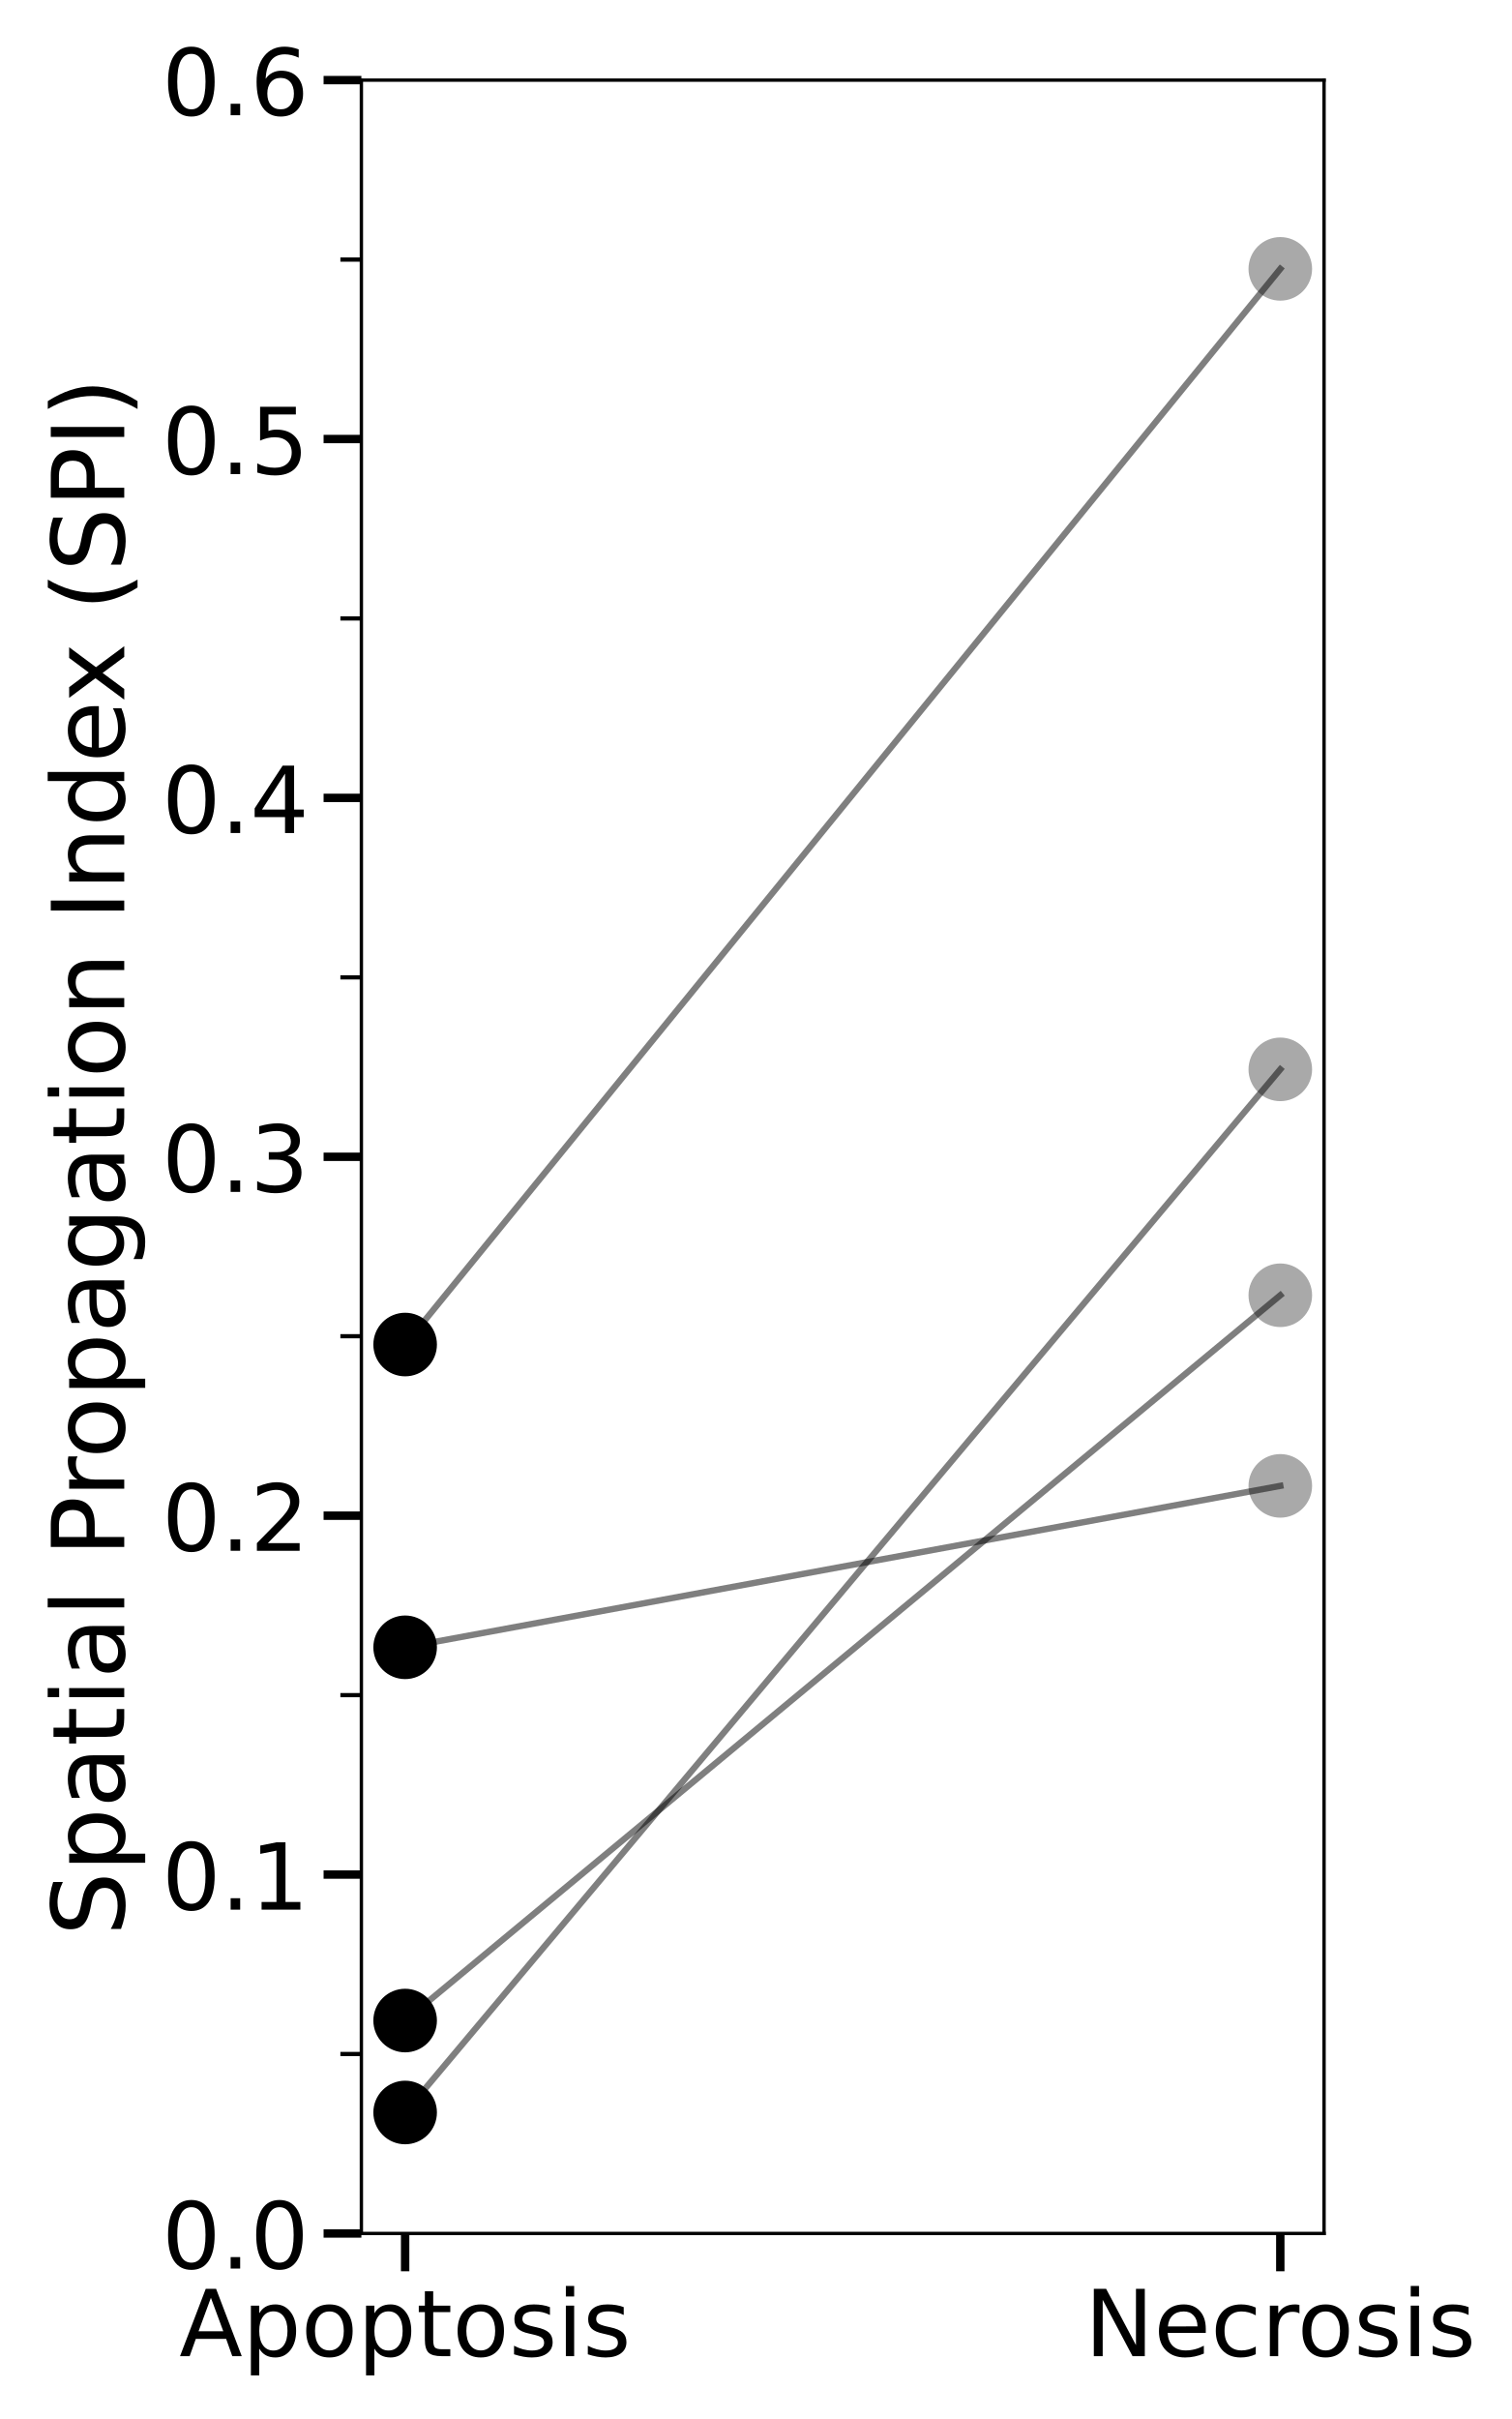
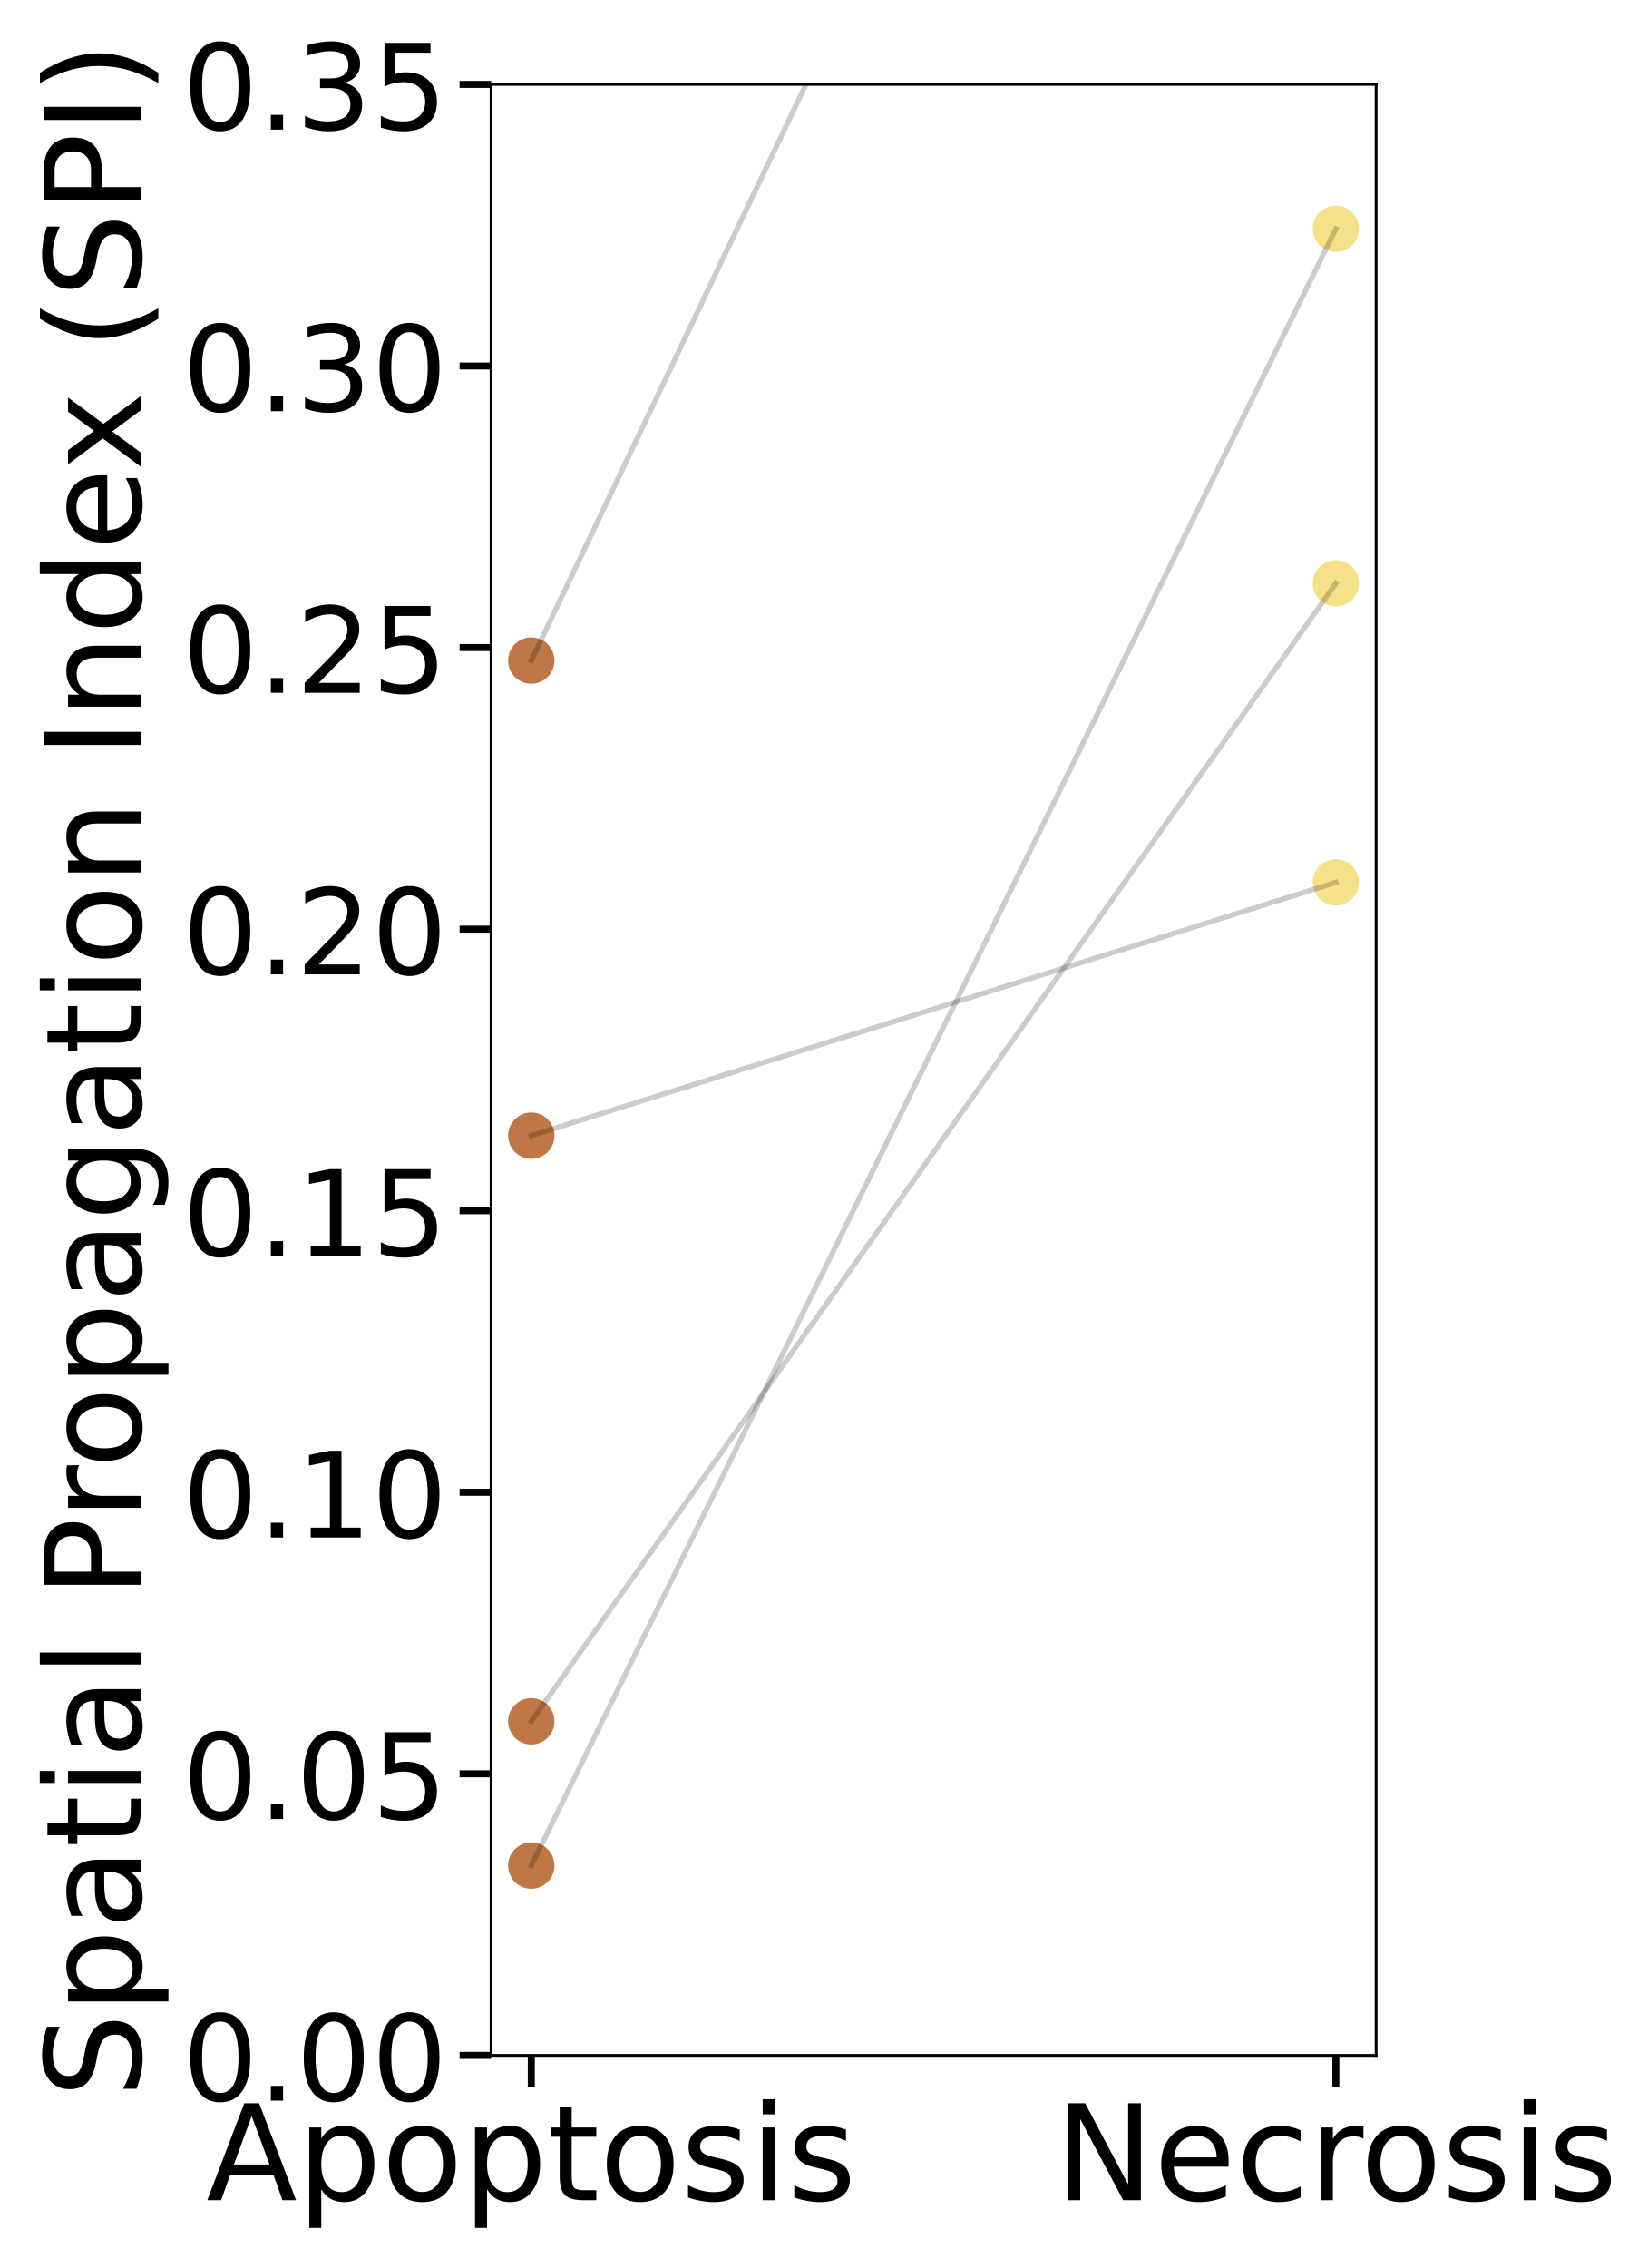
- <svg xmlns="http://www.w3.org/2000/svg" xmlns:xlink="http://www.w3.org/1999/xlink" width="360pt" height="576pt" viewBox="0 0 360 576" version="1.1">
+ <svg xmlns="http://www.w3.org/2000/svg" xmlns:xlink="http://www.w3.org/1999/xlink" width="468pt" height="648pt" viewBox="0 0 468 648" version="1.1">
  <defs>
    <style type="text/css">*{stroke-linejoin: round; stroke-linecap: butt}</style>
  </defs>
  <g id="figure_1">
    <g id="patch_1">
-       <path d="M 0 576  L 360 576  L 360 0  L 0 0  L 0 576  z " style="fill: none" />
+       <path d="M 0 648  L 468 648  L 468 0  L 0 0  L 0 648  z " style="fill: none" />
    </g>
    <g id="axes_1">
      <g id="patch_2">
-         <path d="M 86.07 531.82  L 315.352 531.82  L 315.352 19.08  L 86.07 19.08  L 86.07 531.82  z " style="fill: none" />
+         <path d="M 140.34 587.26  L 393.271 587.26  L 393.271 24.12  L 140.34 24.12  L 140.34 587.26  z " style="fill: none" />
      </g>
      <g id="PathCollection_1">
        <defs>
-           <path id="m385f94f700" d="M 0 7.071  C 1.875 7.071 3.674 6.326 5 5  C 6.326 3.674 7.071 1.875 7.071 0  C 7.071 -1.875 6.326 -3.674 5 -5  C 3.674 -6.326 1.875 -7.071 0 -7.071  C -1.875 -7.071 -3.674 -6.326 -5 -5  C -6.326 -3.674 -7.071 -1.875 -7.071 0  C -7.071 1.875 -6.326 3.674 -5 5  C -3.674 6.326 -1.875 7.071 0 7.071  z " style="stroke: #000000" />
+           <path id="m9cd3a366b6" d="M 0 6.124  C 1.624 6.124 3.182 5.478 4.33 4.33  C 5.478 3.182 6.124 1.624 6.124 0  C 6.124 -1.624 5.478 -3.182 4.33 -4.33  C 3.182 -5.478 1.624 -6.124 0 -6.124  C -1.624 -6.124 -3.182 -5.478 -4.33 -4.33  C -5.478 -3.182 -6.124 -1.624 -6.124 0  C -6.124 1.624 -5.478 3.182 -4.33 4.33  C -3.182 5.478 -1.624 6.124 0 6.124  z " style="stroke: #bf7745" />
        </defs>
-         <g clip-path="url(#pf5b03a5749)">
-           <use xlink:href="#m385f94f700" x="96.492" y="481.123" style="stroke: #000000" />
+         <g clip-path="url(#p333653289b)">
+           <use xlink:href="#m9cd3a366b6" x="151.837" y="491.808" style="fill: #bf7745; stroke: #bf7745" />
        </g>
      </g>
      <g id="PathCollection_2">
        <defs>
-           <path id="m595ff05c0a" d="M 0 7.071  C 1.875 7.071 3.674 6.326 5 5  C 6.326 3.674 7.071 1.875 7.071 0  C 7.071 -1.875 6.326 -3.674 5 -5  C 3.674 -6.326 1.875 -7.071 0 -7.071  C -1.875 -7.071 -3.674 -6.326 -5 -5  C -6.326 -3.674 -7.071 -1.875 -7.071 0  C -7.071 1.875 -6.326 3.674 -5 5  C -3.674 6.326 -1.875 7.071 0 7.071  z " style="stroke: #a9a9a9" />
+           <path id="m2a3839aa06" d="M 0 6.124  C 1.624 6.124 3.182 5.478 4.33 4.33  C 5.478 3.182 6.124 1.624 6.124 0  C 6.124 -1.624 5.478 -3.182 4.33 -4.33  C 3.182 -5.478 1.624 -6.124 0 -6.124  C -1.624 -6.124 -3.182 -5.478 -4.33 -4.33  C -5.478 -3.182 -6.124 -1.624 -6.124 0  C -6.124 1.624 -5.478 3.182 -4.33 4.33  C -3.182 5.478 -1.624 6.124 0 6.124  z " style="stroke: #f5e18a" />
        </defs>
-         <g clip-path="url(#pf5b03a5749)">
-           <use xlink:href="#m595ff05c0a" x="304.93" y="308.421" style="fill: #a9a9a9; stroke: #a9a9a9" />
+         <g clip-path="url(#p333653289b)">
+           <use xlink:href="#m2a3839aa06" x="381.774" y="166.647" style="fill: #f5e18a; stroke: #f5e18a" />
        </g>
      </g>
      <g id="PathCollection_3">
-         <g clip-path="url(#pf5b03a5749)">
-           <use xlink:href="#m385f94f700" x="96.492" y="392.248" style="stroke: #000000" />
+         <g clip-path="url(#p333653289b)">
+           <use xlink:href="#m9cd3a366b6" x="151.837" y="324.474" style="fill: #bf7745; stroke: #bf7745" />
        </g>
      </g>
      <g id="PathCollection_4">
-         <g clip-path="url(#pf5b03a5749)">
-           <use xlink:href="#m595ff05c0a" x="304.93" y="353.808" style="fill: #a9a9a9; stroke: #a9a9a9" />
+         <g clip-path="url(#p333653289b)">
+           <use xlink:href="#m2a3839aa06" x="381.774" y="252.1" style="fill: #f5e18a; stroke: #f5e18a" />
        </g>
      </g>
      <g id="PathCollection_5">
-         <g clip-path="url(#pf5b03a5749)">
-           <use xlink:href="#m385f94f700" x="96.492" y="503.014" style="stroke: #000000" />
+         <g clip-path="url(#p333653289b)">
+           <use xlink:href="#m9cd3a366b6" x="151.837" y="533.025" style="fill: #bf7745; stroke: #bf7745" />
        </g>
      </g>
      <g id="PathCollection_6">
-         <g clip-path="url(#pf5b03a5749)">
-           <use xlink:href="#m595ff05c0a" x="304.93" y="254.632" style="fill: #a9a9a9; stroke: #a9a9a9" />
+         <g clip-path="url(#p333653289b)">
+           <use xlink:href="#m2a3839aa06" x="381.774" y="65.372" style="fill: #f5e18a; stroke: #f5e18a" />
        </g>
      </g>
      <g id="PathCollection_7">
-         <g clip-path="url(#pf5b03a5749)">
-           <use xlink:href="#m385f94f700" x="96.492" y="320.155" style="stroke: #000000" />
+         <g clip-path="url(#p333653289b)">
+           <use xlink:href="#m9cd3a366b6" x="151.837" y="188.739" style="fill: #bf7745; stroke: #bf7745" />
        </g>
      </g>
      <g id="PathCollection_8">
-         <g clip-path="url(#pf5b03a5749)">
-           <use xlink:href="#m595ff05c0a" x="304.93" y="64.024" style="fill: #a9a9a9; stroke: #a9a9a9" />
-         </g>
+         <g clip-path="url(#p333653289b)" />
      </g>
      <g id="matplotlib.axis_1">
        <g id="xtick_1">
          <g id="line2d_1">
            <defs>
-               <path id="m85d9b696fc" d="M 0 0  L 0 9  " style="stroke: #000000; stroke-width: 2" />
+               <path id="m5411ca7342" d="M 0 0  L 0 9  " style="stroke: #000000; stroke-width: 2" />
            </defs>
            <g>
-               <use xlink:href="#m85d9b696fc" x="96.492" y="531.82" style="stroke: #000000; stroke-width: 2" />
+               <use xlink:href="#m5411ca7342" x="151.837" y="587.26" style="stroke: #000000; stroke-width: 2" />
            </g>
          </g>
          <g id="text_1">
-             <g transform="translate(42.7105 561.0366) scale(0.22 -0.22)">
+             <g transform="translate(58.94172 628.6341) scale(0.38 -0.38)">
              <defs>
                <path id="DejaVuSans-41" d="M 2188 4044  L 1331 1722  L 3047 1722  L 2188 4044  z M 1831 4666  L 2547 4666  L 4325 0  L 3669 0  L 3244 1197  L 1141 1197  L 716 0  L 50 0  L 1831 4666  z " transform="scale(0.015625)" />
                <path id="DejaVuSans-70" d="M 1159 525  L 1159 -1331  L 581 -1331  L 581 3500  L 1159 3500  L 1159 2969  Q 1341 3281 1617 3432  Q 1894 3584 2278 3584  Q 2916 3584 3314 3078  Q 3713 2572 3713 1747  Q 3713 922 3314 415  Q 2916 -91 2278 -91  Q 1894 -91 1617 61  Q 1341 213 1159 525  z M 3116 1747  Q 3116 2381 2855 2742  Q 2594 3103 2138 3103  Q 1681 3103 1420 2742  Q 1159 2381 1159 1747  Q 1159 1113 1420 752  Q 1681 391 2138 391  Q 2594 391 2855 752  Q 3116 1113 3116 1747  z " transform="scale(0.015625)" />
                <path id="DejaVuSans-6f" d="M 1959 3097  Q 1497 3097 1228 2736  Q 959 2375 959 1747  Q 959 1119 1226 758  Q 1494 397 1959 397  Q 2419 397 2687 759  Q 2956 1122 2956 1747  Q 2956 2369 2687 2733  Q 2419 3097 1959 3097  z M 1959 3584  Q 2709 3584 3137 3096  Q 3566 2609 3566 1747  Q 3566 888 3137 398  Q 2709 -91 1959 -91  Q 1206 -91 779 398  Q 353 888 353 1747  Q 353 2609 779 3096  Q 1206 3584 1959 3584  z " transform="scale(0.015625)" />
                <path id="DejaVuSans-74" d="M 1172 4494  L 1172 3500  L 2356 3500  L 2356 3053  L 1172 3053  L 1172 1153  Q 1172 725 1289 603  Q 1406 481 1766 481  L 2356 481  L 2356 0  L 1766 0  Q 1100 0 847 248  Q 594 497 594 1153  L 594 3053  L 172 3053  L 172 3500  L 594 3500  L 594 4494  L 1172 4494  z " transform="scale(0.015625)" />
                <path id="DejaVuSans-73" d="M 2834 3397  L 2834 2853  Q 2591 2978 2328 3040  Q 2066 3103 1784 3103  Q 1356 3103 1142 2972  Q 928 2841 928 2578  Q 928 2378 1081 2264  Q 1234 2150 1697 2047  L 1894 2003  Q 2506 1872 2764 1633  Q 3022 1394 3022 966  Q 3022 478 2636 193  Q 2250 -91 1575 -91  Q 1294 -91 989 -36  Q 684 19 347 128  L 347 722  Q 666 556 975 473  Q 1284 391 1588 391  Q 1994 391 2212 530  Q 2431 669 2431 922  Q 2431 1156 2273 1281  Q 2116 1406 1581 1522  L 1381 1569  Q 847 1681 609 1914  Q 372 2147 372 2553  Q 372 3047 722 3315  Q 1072 3584 1716 3584  Q 2034 3584 2315 3537  Q 2597 3491 2834 3397  z " transform="scale(0.015625)" />
                <path id="DejaVuSans-69" d="M 603 3500  L 1178 3500  L 1178 0  L 603 0  L 603 3500  z M 603 4863  L 1178 4863  L 1178 4134  L 603 4134  L 603 4863  z " transform="scale(0.015625)" />
              </defs>
              <use xlink:href="#DejaVuSans-41" />
-               <use xlink:href="#DejaVuSans-70" transform="translate(68.4082 0)" />
-               <use xlink:href="#DejaVuSans-6f" transform="translate(131.8848 0)" />
-               <use xlink:href="#DejaVuSans-70" transform="translate(193.0664 0)" />
-               <use xlink:href="#DejaVuSans-74" transform="translate(256.543 0)" />
-               <use xlink:href="#DejaVuSans-6f" transform="translate(295.752 0)" />
-               <use xlink:href="#DejaVuSans-73" transform="translate(356.9336 0)" />
-               <use xlink:href="#DejaVuSans-69" transform="translate(409.0332 0)" />
-               <use xlink:href="#DejaVuSans-73" transform="translate(436.8164 0)" />
+               <use xlink:href="#DejaVuSans-70" x="68.408" />
+               <use xlink:href="#DejaVuSans-6f" x="131.885" />
+               <use xlink:href="#DejaVuSans-70" x="193.066" />
+               <use xlink:href="#DejaVuSans-74" x="256.543" />
+               <use xlink:href="#DejaVuSans-6f" x="295.752" />
+               <use xlink:href="#DejaVuSans-73" x="356.934" />
+               <use xlink:href="#DejaVuSans-69" x="409.033" />
+               <use xlink:href="#DejaVuSans-73" x="436.816" />
            </g>
          </g>
        </g>
        <g id="xtick_2">
          <g id="line2d_2">
            <g>
-               <use xlink:href="#m85d9b696fc" x="304.93" y="531.82" style="stroke: #000000; stroke-width: 2" />
+               <use xlink:href="#m5411ca7342" x="381.774" y="587.26" style="stroke: #000000; stroke-width: 2" />
            </g>
          </g>
          <g id="text_2">
-             <g transform="translate(258.3621 561.0366) scale(0.22 -0.22)">
+             <g transform="translate(301.3392 628.6341) scale(0.38 -0.38)">
              <defs>
                <path id="DejaVuSans-4e" d="M 628 4666  L 1478 4666  L 3547 763  L 3547 4666  L 4159 4666  L 4159 0  L 3309 0  L 1241 3903  L 1241 0  L 628 0  L 628 4666  z " transform="scale(0.015625)" />
                <path id="DejaVuSans-65" d="M 3597 1894  L 3597 1613  L 953 1613  Q 991 1019 1311 708  Q 1631 397 2203 397  Q 2534 397 2845 478  Q 3156 559 3463 722  L 3463 178  Q 3153 47 2828 -22  Q 2503 -91 2169 -91  Q 1331 -91 842 396  Q 353 884 353 1716  Q 353 2575 817 3079  Q 1281 3584 2069 3584  Q 2775 3584 3186 3129  Q 3597 2675 3597 1894  z M 3022 2063  Q 3016 2534 2758 2815  Q 2500 3097 2075 3097  Q 1594 3097 1305 2825  Q 1016 2553 972 2059  L 3022 2063  z " transform="scale(0.015625)" />
                <path id="DejaVuSans-63" d="M 3122 3366  L 3122 2828  Q 2878 2963 2633 3030  Q 2388 3097 2138 3097  Q 1578 3097 1268 2742  Q 959 2388 959 1747  Q 959 1106 1268 751  Q 1578 397 2138 397  Q 2388 397 2633 464  Q 2878 531 3122 666  L 3122 134  Q 2881 22 2623 -34  Q 2366 -91 2075 -91  Q 1284 -91 818 406  Q 353 903 353 1747  Q 353 2603 823 3093  Q 1294 3584 2113 3584  Q 2378 3584 2631 3529  Q 2884 3475 3122 3366  z " transform="scale(0.015625)" />
                <path id="DejaVuSans-72" d="M 2631 2963  Q 2534 3019 2420 3045  Q 2306 3072 2169 3072  Q 1681 3072 1420 2755  Q 1159 2438 1159 1844  L 1159 0  L 581 0  L 581 3500  L 1159 3500  L 1159 2956  Q 1341 3275 1631 3429  Q 1922 3584 2338 3584  Q 2397 3584 2469 3576  Q 2541 3569 2628 3553  L 2631 2963  z " transform="scale(0.015625)" />
              </defs>
              <use xlink:href="#DejaVuSans-4e" />
-               <use xlink:href="#DejaVuSans-65" transform="translate(74.80469 0)" />
-               <use xlink:href="#DejaVuSans-63" transform="translate(136.3281 0)" />
-               <use xlink:href="#DejaVuSans-72" transform="translate(191.3086 0)" />
-               <use xlink:href="#DejaVuSans-6f" transform="translate(230.1719 0)" />
-               <use xlink:href="#DejaVuSans-73" transform="translate(291.3535 0)" />
-               <use xlink:href="#DejaVuSans-69" transform="translate(343.4531 0)" />
-               <use xlink:href="#DejaVuSans-73" transform="translate(371.2363 0)" />
+               <use xlink:href="#DejaVuSans-65" x="74.805" />
+               <use xlink:href="#DejaVuSans-63" x="136.328" />
+               <use xlink:href="#DejaVuSans-72" x="191.309" />
+               <use xlink:href="#DejaVuSans-6f" x="230.172" />
+               <use xlink:href="#DejaVuSans-73" x="291.354" />
+               <use xlink:href="#DejaVuSans-69" x="343.453" />
+               <use xlink:href="#DejaVuSans-73" x="371.236" />
            </g>
          </g>
        </g>
      </g>
      <g id="matplotlib.axis_2">
        <g id="ytick_1">
          <g id="line2d_3">
            <defs>
-               <path id="m22193d8374" d="M 0 0  L -9 0  " style="stroke: #000000; stroke-width: 2" />
+               <path id="m98bd7810e6" d="M 0 0  L -9 0  " style="stroke: #000000; stroke-width: 2" />
            </defs>
            <g>
-               <use xlink:href="#m22193d8374" x="86.07" y="531.82" style="stroke: #000000; stroke-width: 2" />
+               <use xlink:href="#m98bd7810e6" x="140.34" y="587.26" style="stroke: #000000; stroke-width: 2" />
            </g>
          </g>
          <g id="text_3">
-             <g transform="translate(38.58313 540.1783) scale(0.22 -0.22)">
+             <g transform="translate(52.13688 600.1773) scale(0.34 -0.34)">
              <defs>
                <path id="DejaVuSans-30" d="M 2034 4250  Q 1547 4250 1301 3770  Q 1056 3291 1056 2328  Q 1056 1369 1301 889  Q 1547 409 2034 409  Q 2525 409 2770 889  Q 3016 1369 3016 2328  Q 3016 3291 2770 3770  Q 2525 4250 2034 4250  z M 2034 4750  Q 2819 4750 3233 4129  Q 3647 3509 3647 2328  Q 3647 1150 3233 529  Q 2819 -91 2034 -91  Q 1250 -91 836 529  Q 422 1150 422 2328  Q 422 3509 836 4129  Q 1250 4750 2034 4750  z " transform="scale(0.015625)" />
                <path id="DejaVuSans-2e" d="M 684 794  L 1344 794  L 1344 0  L 684 0  L 684 794  z " transform="scale(0.015625)" />
              </defs>
              <use xlink:href="#DejaVuSans-30" />
-               <use xlink:href="#DejaVuSans-2e" transform="translate(63.62305 0)" />
-               <use xlink:href="#DejaVuSans-30" transform="translate(95.41016 0)" />
+               <use xlink:href="#DejaVuSans-2e" x="63.623" />
+               <use xlink:href="#DejaVuSans-30" x="95.41" />
+               <use xlink:href="#DejaVuSans-30" x="159.033" />
            </g>
          </g>
        </g>
        <g id="ytick_2">
          <g id="line2d_4">
            <g>
-               <use xlink:href="#m22193d8374" x="86.07" y="446.363" style="stroke: #000000; stroke-width: 2" />
+               <use xlink:href="#m98bd7810e6" x="140.34" y="506.811" style="stroke: #000000; stroke-width: 2" />
            </g>
          </g>
          <g id="text_4">
-             <g transform="translate(38.58313 454.7216) scale(0.22 -0.22)">
-               <defs>
-                 <path id="DejaVuSans-31" d="M 794 531  L 1825 531  L 1825 4091  L 703 3866  L 703 4441  L 1819 4666  L 2450 4666  L 2450 531  L 3481 531  L 3481 0  L 794 0  L 794 531  z " transform="scale(0.015625)" />
-               </defs>
-               <use xlink:href="#DejaVuSans-30" />
-               <use xlink:href="#DejaVuSans-2e" transform="translate(63.62305 0)" />
-               <use xlink:href="#DejaVuSans-31" transform="translate(95.41016 0)" />
+             <g transform="translate(52.13688 519.7288) scale(0.34 -0.34)">
+               <defs>
+                 <path id="DejaVuSans-35" d="M 691 4666  L 3169 4666  L 3169 4134  L 1269 4134  L 1269 2991  Q 1406 3038 1543 3061  Q 1681 3084 1819 3084  Q 2600 3084 3056 2656  Q 3513 2228 3513 1497  Q 3513 744 3044 326  Q 2575 -91 1722 -91  Q 1428 -91 1123 -41  Q 819 9 494 109  L 494 744  Q 775 591 1075 516  Q 1375 441 1709 441  Q 2250 441 2565 725  Q 2881 1009 2881 1497  Q 2881 1984 2565 2268  Q 2250 2553 1709 2553  Q 1456 2553 1204 2497  Q 953 2441 691 2322  L 691 4666  z " transform="scale(0.015625)" />
+               </defs>
+               <use xlink:href="#DejaVuSans-30" />
+               <use xlink:href="#DejaVuSans-2e" x="63.623" />
+               <use xlink:href="#DejaVuSans-30" x="95.41" />
+               <use xlink:href="#DejaVuSans-35" x="159.033" />
            </g>
          </g>
        </g>
        <g id="ytick_3">
          <g id="line2d_5">
            <g>
-               <use xlink:href="#m22193d8374" x="86.07" y="360.907" style="stroke: #000000; stroke-width: 2" />
+               <use xlink:href="#m98bd7810e6" x="140.34" y="426.363" style="stroke: #000000; stroke-width: 2" />
            </g>
          </g>
          <g id="text_5">
-             <g transform="translate(38.58313 369.2649) scale(0.22 -0.22)">
-               <defs>
-                 <path id="DejaVuSans-32" d="M 1228 531  L 3431 531  L 3431 0  L 469 0  L 469 531  Q 828 903 1448 1529  Q 2069 2156 2228 2338  Q 2531 2678 2651 2914  Q 2772 3150 2772 3378  Q 2772 3750 2511 3984  Q 2250 4219 1831 4219  Q 1534 4219 1204 4116  Q 875 4013 500 3803  L 500 4441  Q 881 4594 1212 4672  Q 1544 4750 1819 4750  Q 2544 4750 2975 4387  Q 3406 4025 3406 3419  Q 3406 3131 3298 2873  Q 3191 2616 2906 2266  Q 2828 2175 2409 1742  Q 1991 1309 1228 531  z " transform="scale(0.015625)" />
-               </defs>
-               <use xlink:href="#DejaVuSans-30" />
-               <use xlink:href="#DejaVuSans-2e" transform="translate(63.62305 0)" />
-               <use xlink:href="#DejaVuSans-32" transform="translate(95.41016 0)" />
+             <g transform="translate(52.13688 439.2802) scale(0.34 -0.34)">
+               <defs>
+                 <path id="DejaVuSans-31" d="M 794 531  L 1825 531  L 1825 4091  L 703 3866  L 703 4441  L 1819 4666  L 2450 4666  L 2450 531  L 3481 531  L 3481 0  L 794 0  L 794 531  z " transform="scale(0.015625)" />
+               </defs>
+               <use xlink:href="#DejaVuSans-30" />
+               <use xlink:href="#DejaVuSans-2e" x="63.623" />
+               <use xlink:href="#DejaVuSans-31" x="95.41" />
+               <use xlink:href="#DejaVuSans-30" x="159.033" />
            </g>
          </g>
        </g>
        <g id="ytick_4">
          <g id="line2d_6">
            <g>
-               <use xlink:href="#m22193d8374" x="86.07" y="275.45" style="stroke: #000000; stroke-width: 2" />
+               <use xlink:href="#m98bd7810e6" x="140.34" y="345.914" style="stroke: #000000; stroke-width: 2" />
            </g>
          </g>
          <g id="text_6">
-             <g transform="translate(38.58313 283.8083) scale(0.22 -0.22)">
-               <defs>
-                 <path id="DejaVuSans-33" d="M 2597 2516  Q 3050 2419 3304 2112  Q 3559 1806 3559 1356  Q 3559 666 3084 287  Q 2609 -91 1734 -91  Q 1441 -91 1130 -33  Q 819 25 488 141  L 488 750  Q 750 597 1062 519  Q 1375 441 1716 441  Q 2309 441 2620 675  Q 2931 909 2931 1356  Q 2931 1769 2642 2001  Q 2353 2234 1838 2234  L 1294 2234  L 1294 2753  L 1863 2753  Q 2328 2753 2575 2939  Q 2822 3125 2822 3475  Q 2822 3834 2567 4026  Q 2313 4219 1838 4219  Q 1578 4219 1281 4162  Q 984 4106 628 3988  L 628 4550  Q 988 4650 1302 4700  Q 1616 4750 1894 4750  Q 2613 4750 3031 4423  Q 3450 4097 3450 3541  Q 3450 3153 3228 2886  Q 3006 2619 2597 2516  z " transform="scale(0.015625)" />
-               </defs>
-               <use xlink:href="#DejaVuSans-30" />
-               <use xlink:href="#DejaVuSans-2e" transform="translate(63.62305 0)" />
-               <use xlink:href="#DejaVuSans-33" transform="translate(95.41016 0)" />
+             <g transform="translate(52.13688 358.8316) scale(0.34 -0.34)">
+               <use xlink:href="#DejaVuSans-30" />
+               <use xlink:href="#DejaVuSans-2e" x="63.623" />
+               <use xlink:href="#DejaVuSans-31" x="95.41" />
+               <use xlink:href="#DejaVuSans-35" x="159.033" />
            </g>
          </g>
        </g>
        <g id="ytick_5">
          <g id="line2d_7">
            <g>
-               <use xlink:href="#m22193d8374" x="86.07" y="189.993" style="stroke: #000000; stroke-width: 2" />
+               <use xlink:href="#m98bd7810e6" x="140.34" y="265.466" style="stroke: #000000; stroke-width: 2" />
            </g>
          </g>
          <g id="text_7">
-             <g transform="translate(38.58313 198.3516) scale(0.22 -0.22)">
-               <defs>
-                 <path id="DejaVuSans-34" d="M 2419 4116  L 825 1625  L 2419 1625  L 2419 4116  z M 2253 4666  L 3047 4666  L 3047 1625  L 3713 1625  L 3713 1100  L 3047 1100  L 3047 0  L 2419 0  L 2419 1100  L 313 1100  L 313 1709  L 2253 4666  z " transform="scale(0.015625)" />
-               </defs>
-               <use xlink:href="#DejaVuSans-30" />
-               <use xlink:href="#DejaVuSans-2e" transform="translate(63.62305 0)" />
-               <use xlink:href="#DejaVuSans-34" transform="translate(95.41016 0)" />
+             <g transform="translate(52.13688 278.3831) scale(0.34 -0.34)">
+               <defs>
+                 <path id="DejaVuSans-32" d="M 1228 531  L 3431 531  L 3431 0  L 469 0  L 469 531  Q 828 903 1448 1529  Q 2069 2156 2228 2338  Q 2531 2678 2651 2914  Q 2772 3150 2772 3378  Q 2772 3750 2511 3984  Q 2250 4219 1831 4219  Q 1534 4219 1204 4116  Q 875 4013 500 3803  L 500 4441  Q 881 4594 1212 4672  Q 1544 4750 1819 4750  Q 2544 4750 2975 4387  Q 3406 4025 3406 3419  Q 3406 3131 3298 2873  Q 3191 2616 2906 2266  Q 2828 2175 2409 1742  Q 1991 1309 1228 531  z " transform="scale(0.015625)" />
+               </defs>
+               <use xlink:href="#DejaVuSans-30" />
+               <use xlink:href="#DejaVuSans-2e" x="63.623" />
+               <use xlink:href="#DejaVuSans-32" x="95.41" />
+               <use xlink:href="#DejaVuSans-30" x="159.033" />
            </g>
          </g>
        </g>
        <g id="ytick_6">
          <g id="line2d_8">
            <g>
-               <use xlink:href="#m22193d8374" x="86.07" y="104.537" style="stroke: #000000; stroke-width: 2" />
+               <use xlink:href="#m98bd7810e6" x="140.34" y="185.017" style="stroke: #000000; stroke-width: 2" />
            </g>
          </g>
          <g id="text_8">
-             <g transform="translate(38.58313 112.8949) scale(0.22 -0.22)">
-               <defs>
-                 <path id="DejaVuSans-35" d="M 691 4666  L 3169 4666  L 3169 4134  L 1269 4134  L 1269 2991  Q 1406 3038 1543 3061  Q 1681 3084 1819 3084  Q 2600 3084 3056 2656  Q 3513 2228 3513 1497  Q 3513 744 3044 326  Q 2575 -91 1722 -91  Q 1428 -91 1123 -41  Q 819 9 494 109  L 494 744  Q 775 591 1075 516  Q 1375 441 1709 441  Q 2250 441 2565 725  Q 2881 1009 2881 1497  Q 2881 1984 2565 2268  Q 2250 2553 1709 2553  Q 1456 2553 1204 2497  Q 953 2441 691 2322  L 691 4666  z " transform="scale(0.015625)" />
-               </defs>
-               <use xlink:href="#DejaVuSans-30" />
-               <use xlink:href="#DejaVuSans-2e" transform="translate(63.62305 0)" />
-               <use xlink:href="#DejaVuSans-35" transform="translate(95.41016 0)" />
+             <g transform="translate(52.13688 197.9345) scale(0.34 -0.34)">
+               <use xlink:href="#DejaVuSans-30" />
+               <use xlink:href="#DejaVuSans-2e" x="63.623" />
+               <use xlink:href="#DejaVuSans-32" x="95.41" />
+               <use xlink:href="#DejaVuSans-35" x="159.033" />
            </g>
          </g>
        </g>
        <g id="ytick_7">
          <g id="line2d_9">
            <g>
-               <use xlink:href="#m22193d8374" x="86.07" y="19.08" style="stroke: #000000; stroke-width: 2" />
+               <use xlink:href="#m98bd7810e6" x="140.34" y="104.569" style="stroke: #000000; stroke-width: 2" />
            </g>
          </g>
          <g id="text_9">
-             <g transform="translate(38.58313 27.43828) scale(0.22 -0.22)">
-               <defs>
-                 <path id="DejaVuSans-36" d="M 2113 2584  Q 1688 2584 1439 2293  Q 1191 2003 1191 1497  Q 1191 994 1439 701  Q 1688 409 2113 409  Q 2538 409 2786 701  Q 3034 994 3034 1497  Q 3034 2003 2786 2293  Q 2538 2584 2113 2584  z M 3366 4563  L 3366 3988  Q 3128 4100 2886 4159  Q 2644 4219 2406 4219  Q 1781 4219 1451 3797  Q 1122 3375 1075 2522  Q 1259 2794 1537 2939  Q 1816 3084 2150 3084  Q 2853 3084 3261 2657  Q 3669 2231 3669 1497  Q 3669 778 3244 343  Q 2819 -91 2113 -91  Q 1303 -91 875 529  Q 447 1150 447 2328  Q 447 3434 972 4092  Q 1497 4750 2381 4750  Q 2619 4750 2861 4703  Q 3103 4656 3366 4563  z " transform="scale(0.015625)" />
-               </defs>
-               <use xlink:href="#DejaVuSans-30" />
-               <use xlink:href="#DejaVuSans-2e" transform="translate(63.62305 0)" />
-               <use xlink:href="#DejaVuSans-36" transform="translate(95.41016 0)" />
+             <g transform="translate(52.13688 117.4859) scale(0.34 -0.34)">
+               <defs>
+                 <path id="DejaVuSans-33" d="M 2597 2516  Q 3050 2419 3304 2112  Q 3559 1806 3559 1356  Q 3559 666 3084 287  Q 2609 -91 1734 -91  Q 1441 -91 1130 -33  Q 819 25 488 141  L 488 750  Q 750 597 1062 519  Q 1375 441 1716 441  Q 2309 441 2620 675  Q 2931 909 2931 1356  Q 2931 1769 2642 2001  Q 2353 2234 1838 2234  L 1294 2234  L 1294 2753  L 1863 2753  Q 2328 2753 2575 2939  Q 2822 3125 2822 3475  Q 2822 3834 2567 4026  Q 2313 4219 1838 4219  Q 1578 4219 1281 4162  Q 984 4106 628 3988  L 628 4550  Q 988 4650 1302 4700  Q 1616 4750 1894 4750  Q 2613 4750 3031 4423  Q 3450 4097 3450 3541  Q 3450 3153 3228 2886  Q 3006 2619 2597 2516  z " transform="scale(0.015625)" />
+               </defs>
+               <use xlink:href="#DejaVuSans-30" />
+               <use xlink:href="#DejaVuSans-2e" x="63.623" />
+               <use xlink:href="#DejaVuSans-33" x="95.41" />
+               <use xlink:href="#DejaVuSans-30" x="159.033" />
            </g>
          </g>
        </g>
        <g id="ytick_8">
          <g id="line2d_10">
-             <defs>
-               <path id="m72613687c7" d="M 0 0  L -5 0  " style="stroke: #000000" />
-             </defs>
-             <g>
-               <use xlink:href="#m72613687c7" x="86.07" y="489.092" style="stroke: #000000" />
-             </g>
-           </g>
-         </g>
-         <g id="ytick_9">
-           <g id="line2d_11">
-             <g>
-               <use xlink:href="#m72613687c7" x="86.07" y="403.635" style="stroke: #000000" />
-             </g>
-           </g>
-         </g>
-         <g id="ytick_10">
-           <g id="line2d_12">
-             <g>
-               <use xlink:href="#m72613687c7" x="86.07" y="318.178" style="stroke: #000000" />
-             </g>
-           </g>
-         </g>
-         <g id="ytick_11">
-           <g id="line2d_13">
-             <g>
-               <use xlink:href="#m72613687c7" x="86.07" y="232.722" style="stroke: #000000" />
-             </g>
-           </g>
-         </g>
-         <g id="ytick_12">
-           <g id="line2d_14">
-             <g>
-               <use xlink:href="#m72613687c7" x="86.07" y="147.265" style="stroke: #000000" />
-             </g>
-           </g>
-         </g>
-         <g id="ytick_13">
-           <g id="line2d_15">
-             <g>
-               <use xlink:href="#m72613687c7" x="86.07" y="61.808" style="stroke: #000000" />
-             </g>
-           </g>
-         </g>
-         <g id="text_10">
-           <g transform="translate(29.59188 460.9644) rotate(-90) scale(0.24 -0.24)">
+             <g>
+               <use xlink:href="#m98bd7810e6" x="140.34" y="24.12" style="stroke: #000000; stroke-width: 2" />
+             </g>
+           </g>
+           <g id="text_10">
+             <g transform="translate(52.13688 37.03734) scale(0.34 -0.34)">
+               <use xlink:href="#DejaVuSans-30" />
+               <use xlink:href="#DejaVuSans-2e" x="63.623" />
+               <use xlink:href="#DejaVuSans-33" x="95.41" />
+               <use xlink:href="#DejaVuSans-35" x="159.033" />
+             </g>
+           </g>
+         </g>
+         <g id="text_11">
+           <g transform="translate(40.23406 599.4211) rotate(-90) scale(0.38 -0.38)">
            <defs>
              <path id="DejaVuSans-53" d="M 3425 4513  L 3425 3897  Q 3066 4069 2747 4153  Q 2428 4238 2131 4238  Q 1616 4238 1336 4038  Q 1056 3838 1056 3469  Q 1056 3159 1242 3001  Q 1428 2844 1947 2747  L 2328 2669  Q 3034 2534 3370 2195  Q 3706 1856 3706 1288  Q 3706 609 3251 259  Q 2797 -91 1919 -91  Q 1588 -91 1214 -16  Q 841 59 441 206  L 441 856  Q 825 641 1194 531  Q 1563 422 1919 422  Q 2459 422 2753 634  Q 3047 847 3047 1241  Q 3047 1584 2836 1778  Q 2625 1972 2144 2069  L 1759 2144  Q 1053 2284 737 2584  Q 422 2884 422 3419  Q 422 4038 858 4394  Q 1294 4750 2059 4750  Q 2388 4750 2728 4690  Q 3069 4631 3425 4513  z " transform="scale(0.015625)" />
              <path id="DejaVuSans-61" d="M 2194 1759  Q 1497 1759 1228 1600  Q 959 1441 959 1056  Q 959 750 1161 570  Q 1363 391 1709 391  Q 2188 391 2477 730  Q 2766 1069 2766 1631  L 2766 1759  L 2194 1759  z M 3341 1997  L 3341 0  L 2766 0  L 2766 531  Q 2569 213 2275 61  Q 1981 -91 1556 -91  Q 1019 -91 701 211  Q 384 513 384 1019  Q 384 1609 779 1909  Q 1175 2209 1959 2209  L 2766 2209  L 2766 2266  Q 2766 2663 2505 2880  Q 2244 3097 1772 3097  Q 1472 3097 1187 3025  Q 903 2953 641 2809  L 641 3341  Q 956 3463 1253 3523  Q 1550 3584 1831 3584  Q 2591 3584 2966 3190  Q 3341 2797 3341 1997  z " transform="scale(0.015625)" />
              <path id="DejaVuSans-6c" d="M 603 4863  L 1178 4863  L 1178 0  L 603 0  L 603 4863  z " transform="scale(0.015625)" />
              <path id="DejaVuSans-20" transform="scale(0.015625)" />
              <path id="DejaVuSans-50" d="M 1259 4147  L 1259 2394  L 2053 2394  Q 2494 2394 2734 2622  Q 2975 2850 2975 3272  Q 2975 3691 2734 3919  Q 2494 4147 2053 4147  L 1259 4147  z M 628 4666  L 2053 4666  Q 2838 4666 3239 4311  Q 3641 3956 3641 3272  Q 3641 2581 3239 2228  Q 2838 1875 2053 1875  L 1259 1875  L 1259 0  L 628 0  L 628 4666  z " transform="scale(0.015625)" />
              <path id="DejaVuSans-67" d="M 2906 1791  Q 2906 2416 2648 2759  Q 2391 3103 1925 3103  Q 1463 3103 1205 2759  Q 947 2416 947 1791  Q 947 1169 1205 825  Q 1463 481 1925 481  Q 2391 481 2648 825  Q 2906 1169 2906 1791  z M 3481 434  Q 3481 -459 3084 -895  Q 2688 -1331 1869 -1331  Q 1566 -1331 1297 -1286  Q 1028 -1241 775 -1147  L 775 -588  Q 1028 -725 1275 -790  Q 1522 -856 1778 -856  Q 2344 -856 2625 -561  Q 2906 -266 2906 331  L 2906 616  Q 2728 306 2450 153  Q 2172 0 1784 0  Q 1141 0 747 490  Q 353 981 353 1791  Q 353 2603 747 3093  Q 1141 3584 1784 3584  Q 2172 3584 2450 3431  Q 2728 3278 2906 2969  L 2906 3500  L 3481 3500  L 3481 434  z " transform="scale(0.015625)" />
              <path id="DejaVuSans-6e" d="M 3513 2113  L 3513 0  L 2938 0  L 2938 2094  Q 2938 2591 2744 2837  Q 2550 3084 2163 3084  Q 1697 3084 1428 2787  Q 1159 2491 1159 1978  L 1159 0  L 581 0  L 581 3500  L 1159 3500  L 1159 2956  Q 1366 3272 1645 3428  Q 1925 3584 2291 3584  Q 2894 3584 3203 3211  Q 3513 2838 3513 2113  z " transform="scale(0.015625)" />
              <path id="DejaVuSans-49" d="M 628 4666  L 1259 4666  L 1259 0  L 628 0  L 628 4666  z " transform="scale(0.015625)" />
              <path id="DejaVuSans-64" d="M 2906 2969  L 2906 4863  L 3481 4863  L 3481 0  L 2906 0  L 2906 525  Q 2725 213 2448 61  Q 2172 -91 1784 -91  Q 1150 -91 751 415  Q 353 922 353 1747  Q 353 2572 751 3078  Q 1150 3584 1784 3584  Q 2172 3584 2448 3432  Q 2725 3281 2906 2969  z M 947 1747  Q 947 1113 1208 752  Q 1469 391 1925 391  Q 2381 391 2643 752  Q 2906 1113 2906 1747  Q 2906 2381 2643 2742  Q 2381 3103 1925 3103  Q 1469 3103 1208 2742  Q 947 2381 947 1747  z " transform="scale(0.015625)" />
              <path id="DejaVuSans-78" d="M 3513 3500  L 2247 1797  L 3578 0  L 2900 0  L 1881 1375  L 863 0  L 184 0  L 1544 1831  L 300 3500  L 978 3500  L 1906 2253  L 2834 3500  L 3513 3500  z " transform="scale(0.015625)" />
              <path id="DejaVuSans-28" d="M 1984 4856  Q 1566 4138 1362 3434  Q 1159 2731 1159 2009  Q 1159 1288 1364 580  Q 1569 -128 1984 -844  L 1484 -844  Q 1016 -109 783 600  Q 550 1309 550 2009  Q 550 2706 781 3412  Q 1013 4119 1484 4856  L 1984 4856  z " transform="scale(0.015625)" />
              <path id="DejaVuSans-29" d="M 513 4856  L 1013 4856  Q 1481 4119 1714 3412  Q 1947 2706 1947 2009  Q 1947 1309 1714 600  Q 1481 -109 1013 -844  L 513 -844  Q 928 -128 1133 580  Q 1338 1288 1338 2009  Q 1338 2731 1133 3434  Q 928 4138 513 4856  z " transform="scale(0.015625)" />
            </defs>
            <use xlink:href="#DejaVuSans-53" />
-             <use xlink:href="#DejaVuSans-70" transform="translate(63.47656 0)" />
-             <use xlink:href="#DejaVuSans-61" transform="translate(126.9531 0)" />
-             <use xlink:href="#DejaVuSans-74" transform="translate(188.2324 0)" />
-             <use xlink:href="#DejaVuSans-69" transform="translate(227.4414 0)" />
-             <use xlink:href="#DejaVuSans-61" transform="translate(255.2246 0)" />
-             <use xlink:href="#DejaVuSans-6c" transform="translate(316.5039 0)" />
-             <use xlink:href="#DejaVuSans-20" transform="translate(344.2871 0)" />
-             <use xlink:href="#DejaVuSans-50" transform="translate(376.0742 0)" />
-             <use xlink:href="#DejaVuSans-72" transform="translate(434.627 0)" />
-             <use xlink:href="#DejaVuSans-6f" transform="translate(473.4902 0)" />
-             <use xlink:href="#DejaVuSans-70" transform="translate(534.6719 0)" />
-             <use xlink:href="#DejaVuSans-61" transform="translate(598.1484 0)" />
-             <use xlink:href="#DejaVuSans-67" transform="translate(659.4277 0)" />
-             <use xlink:href="#DejaVuSans-61" transform="translate(722.9043 0)" />
-             <use xlink:href="#DejaVuSans-74" transform="translate(784.1836 0)" />
-             <use xlink:href="#DejaVuSans-69" transform="translate(823.3926 0)" />
-             <use xlink:href="#DejaVuSans-6f" transform="translate(851.1758 0)" />
-             <use xlink:href="#DejaVuSans-6e" transform="translate(912.3574 0)" />
-             <use xlink:href="#DejaVuSans-20" transform="translate(975.7363 0)" />
-             <use xlink:href="#DejaVuSans-49" transform="translate(1007.523 0)" />
-             <use xlink:href="#DejaVuSans-6e" transform="translate(1037.016 0)" />
-             <use xlink:href="#DejaVuSans-64" transform="translate(1100.395 0)" />
-             <use xlink:href="#DejaVuSans-65" transform="translate(1163.871 0)" />
-             <use xlink:href="#DejaVuSans-78" transform="translate(1223.645 0)" />
-             <use xlink:href="#DejaVuSans-20" transform="translate(1282.824 0)" />
-             <use xlink:href="#DejaVuSans-28" transform="translate(1314.611 0)" />
-             <use xlink:href="#DejaVuSans-53" transform="translate(1353.625 0)" />
-             <use xlink:href="#DejaVuSans-50" transform="translate(1417.102 0)" />
-             <use xlink:href="#DejaVuSans-49" transform="translate(1477.404 0)" />
-             <use xlink:href="#DejaVuSans-29" transform="translate(1506.896 0)" />
-           </g>
-         </g>
-       </g>
-       <g id="line2d_16">
-         <path d="M 96.492 481.123  L 304.93 308.421  " clip-path="url(#pf5b03a5749)" style="fill: none; stroke: #000000; stroke-opacity: 0.5; stroke-width: 1.5; stroke-linecap: square" />
-       </g>
-       <g id="line2d_17">
-         <path d="M 96.492 392.248  L 304.93 353.808  " clip-path="url(#pf5b03a5749)" style="fill: none; stroke: #000000; stroke-opacity: 0.5; stroke-width: 1.5; stroke-linecap: square" />
-       </g>
-       <g id="line2d_18">
-         <path d="M 96.492 503.014  L 304.93 254.632  " clip-path="url(#pf5b03a5749)" style="fill: none; stroke: #000000; stroke-opacity: 0.5; stroke-width: 1.5; stroke-linecap: square" />
-       </g>
-       <g id="line2d_19">
-         <path d="M 96.492 320.155  L 304.93 64.024  " clip-path="url(#pf5b03a5749)" style="fill: none; stroke: #000000; stroke-opacity: 0.5; stroke-width: 1.5; stroke-linecap: square" />
+             <use xlink:href="#DejaVuSans-70" x="63.477" />
+             <use xlink:href="#DejaVuSans-61" x="126.953" />
+             <use xlink:href="#DejaVuSans-74" x="188.232" />
+             <use xlink:href="#DejaVuSans-69" x="227.441" />
+             <use xlink:href="#DejaVuSans-61" x="255.225" />
+             <use xlink:href="#DejaVuSans-6c" x="316.504" />
+             <use xlink:href="#DejaVuSans-20" x="344.287" />
+             <use xlink:href="#DejaVuSans-50" x="376.074" />
+             <use xlink:href="#DejaVuSans-72" x="434.627" />
+             <use xlink:href="#DejaVuSans-6f" x="473.49" />
+             <use xlink:href="#DejaVuSans-70" x="534.672" />
+             <use xlink:href="#DejaVuSans-61" x="598.148" />
+             <use xlink:href="#DejaVuSans-67" x="659.428" />
+             <use xlink:href="#DejaVuSans-61" x="722.904" />
+             <use xlink:href="#DejaVuSans-74" x="784.184" />
+             <use xlink:href="#DejaVuSans-69" x="823.393" />
+             <use xlink:href="#DejaVuSans-6f" x="851.176" />
+             <use xlink:href="#DejaVuSans-6e" x="912.357" />
+             <use xlink:href="#DejaVuSans-20" x="975.736" />
+             <use xlink:href="#DejaVuSans-49" x="1007.523" />
+             <use xlink:href="#DejaVuSans-6e" x="1037.016" />
+             <use xlink:href="#DejaVuSans-64" x="1100.395" />
+             <use xlink:href="#DejaVuSans-65" x="1163.871" />
+             <use xlink:href="#DejaVuSans-78" x="1223.645" />
+             <use xlink:href="#DejaVuSans-20" x="1282.824" />
+             <use xlink:href="#DejaVuSans-28" x="1314.611" />
+             <use xlink:href="#DejaVuSans-53" x="1353.625" />
+             <use xlink:href="#DejaVuSans-50" x="1417.102" />
+             <use xlink:href="#DejaVuSans-49" x="1477.404" />
+             <use xlink:href="#DejaVuSans-29" x="1506.896" />
+           </g>
+         </g>
+       </g>
+       <g id="line2d_11">
+         <path d="M 151.837 491.808  L 381.774 166.647  " clip-path="url(#p333653289b)" style="fill: none; stroke: #000000; stroke-opacity: 0.2; stroke-width: 1.5; stroke-linecap: square" />
+       </g>
+       <g id="line2d_12">
+         <path d="M 151.837 324.474  L 381.774 252.1  " clip-path="url(#p333653289b)" style="fill: none; stroke: #000000; stroke-opacity: 0.2; stroke-width: 1.5; stroke-linecap: square" />
+       </g>
+       <g id="line2d_13">
+         <path d="M 151.837 533.025  L 381.774 65.372  " clip-path="url(#p333653289b)" style="fill: none; stroke: #000000; stroke-opacity: 0.2; stroke-width: 1.5; stroke-linecap: square" />
+       </g>
+       <g id="line2d_14">
+         <path d="M 151.837 188.739  L 242.306 -1  " clip-path="url(#p333653289b)" style="fill: none; stroke: #000000; stroke-opacity: 0.2; stroke-width: 1.5; stroke-linecap: square" />
      </g>
      <g id="patch_3">
-         <path d="M 86.07 531.82  L 86.07 19.08  " style="fill: none; stroke: #000000; stroke-width: 0.8; stroke-linejoin: miter; stroke-linecap: square" />
+         <path d="M 140.34 587.26  L 140.34 24.12  " style="fill: none; stroke: #000000; stroke-width: 0.8; stroke-linejoin: miter; stroke-linecap: square" />
      </g>
      <g id="patch_4">
-         <path d="M 315.352 531.82  L 315.352 19.08  " style="fill: none; stroke: #000000; stroke-width: 0.8; stroke-linejoin: miter; stroke-linecap: square" />
+         <path d="M 393.271 587.26  L 393.271 24.12  " style="fill: none; stroke: #000000; stroke-width: 0.8; stroke-linejoin: miter; stroke-linecap: square" />
      </g>
      <g id="patch_5">
-         <path d="M 86.07 531.82  L 315.352 531.82  " style="fill: none; stroke: #000000; stroke-width: 0.8; stroke-linejoin: miter; stroke-linecap: square" />
+         <path d="M 140.34 587.26  L 393.271 587.26  " style="fill: none; stroke: #000000; stroke-width: 0.8; stroke-linejoin: miter; stroke-linecap: square" />
      </g>
      <g id="patch_6">
-         <path d="M 86.07 19.08  L 315.352 19.08  " style="fill: none; stroke: #000000; stroke-width: 0.8; stroke-linejoin: miter; stroke-linecap: square" />
+         <path d="M 140.34 24.12  L 393.271 24.12  " style="fill: none; stroke: #000000; stroke-width: 0.8; stroke-linejoin: miter; stroke-linecap: square" />
      </g>
    </g>
  </g>
  <defs>
-     <clipPath id="pf5b03a5749">
-       <rect x="86.07" y="19.08" width="229.282" height="512.74" />
+     <clipPath id="p333653289b">
+       <rect x="140.34" y="24.12" width="252.931" height="563.14" />
    </clipPath>
  </defs>
</svg>
